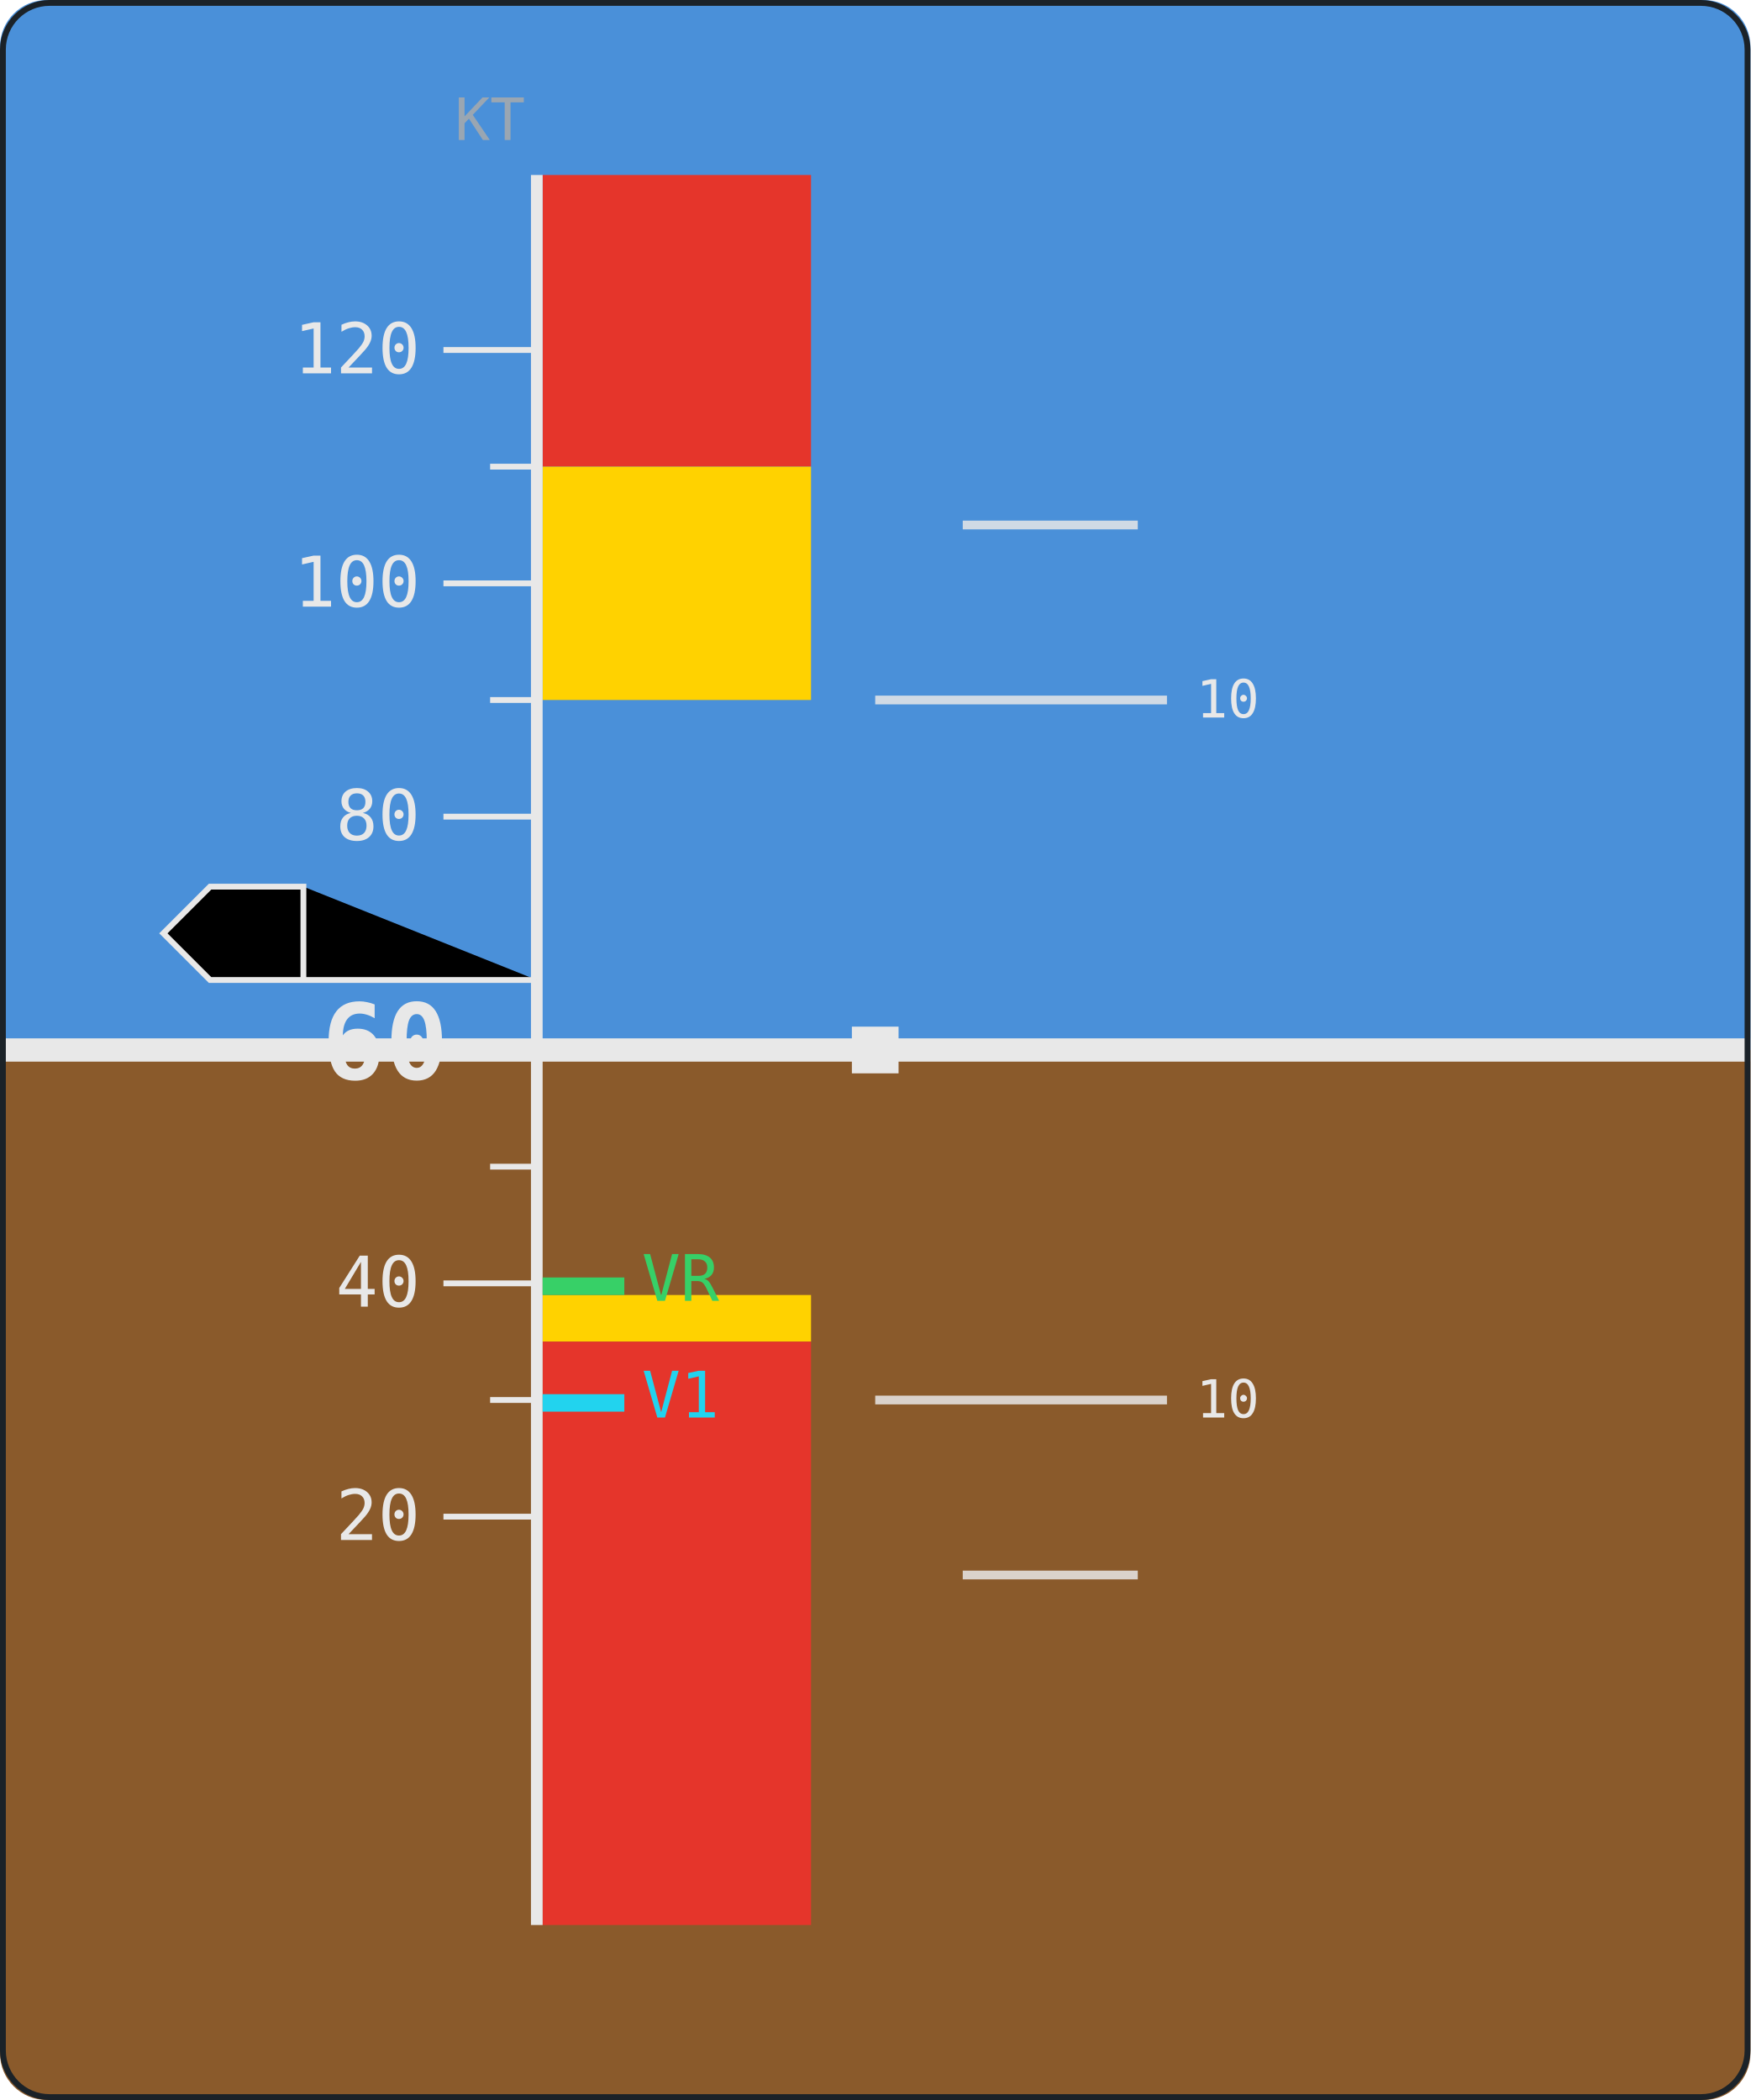
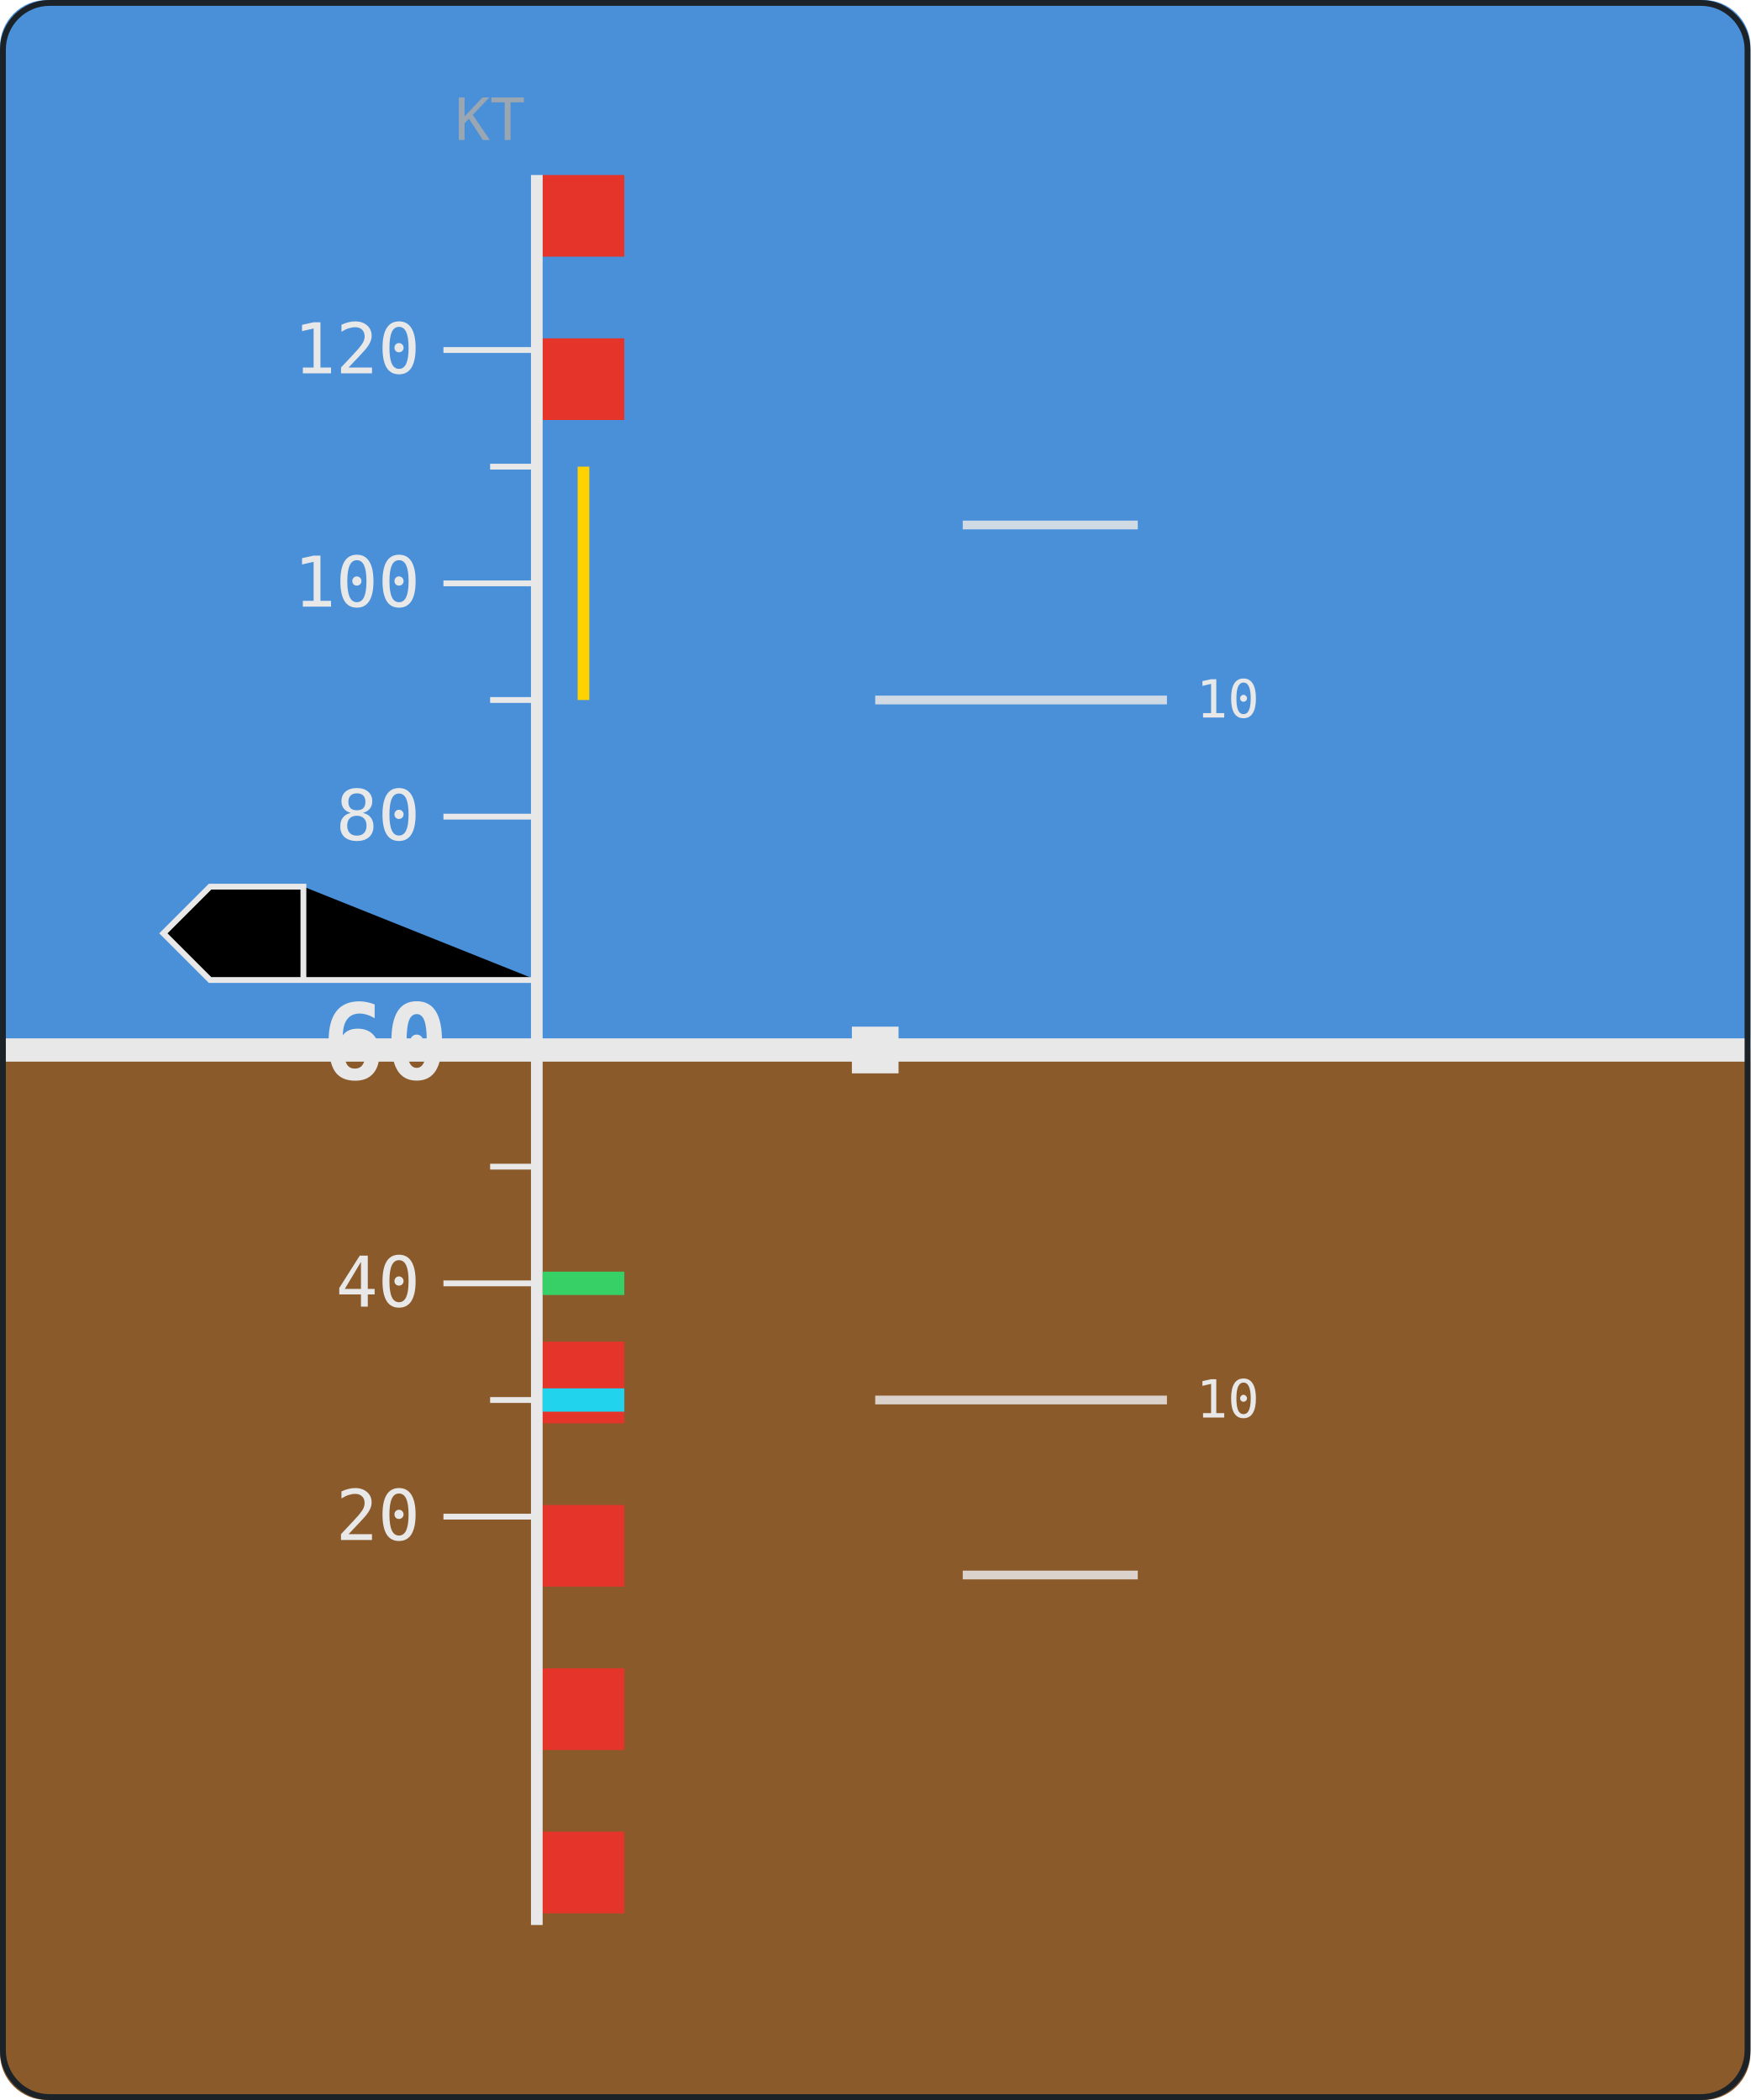
<svg xmlns="http://www.w3.org/2000/svg" viewBox="0 0 300 360" font-family="ui-monospace,Menlo,Consolas,monospace">
  <defs>
    <clipPath id="scr">
      <rect x="0" y="0" width="300" height="360" rx="8" />
    </clipPath>
  </defs>
  <g clip-path="url(#scr)">
    <rect x="0" y="0" width="300" height="180" fill="#4a90d9" />
    <rect x="0" y="180" width="300" height="180" fill="#8a5a2b" />
    <rect x="0" y="178" width="300" height="4" fill="#e8e8e8" />
    <g stroke="#e8e8e8" stroke-width="1.5" opacity="0.85">
      <line x1="150" y1="120" x2="200" y2="120" />
      <line x1="150" y1="240" x2="200" y2="240" />
      <line x1="165" y1="90" x2="195" y2="90" />
      <line x1="165" y1="270" x2="195" y2="270" />
    </g>
    <g fill="#e8e8e8" font-size="9">
      <text x="205" y="123">10</text>
      <text x="205" y="243">10</text>
    </g>
-     <rect x="93" y="30" width="46" height="50" fill="#e5352b" />
-     <rect x="93" y="80" width="46" height="40" fill="#ffd200" />
-     <rect x="93" y="222" width="46" height="8" fill="#ffd200" />
-     <rect x="93" y="230" width="46" height="100" fill="#e5352b" />
+     <g fill="#e5352b">
+       <rect x="93" y="30" width="14" height="14" />
+       <rect x="93" y="58" width="14" height="14" />
+     </g>
+     <rect x="99" y="80" width="2" height="40" fill="#ffd200" />
+     <g fill="#e5352b">
+       <rect x="93" y="230" width="14" height="14" />
+       <rect x="93" y="258" width="14" height="14" />
+       <rect x="93" y="286" width="14" height="14" />
+       <rect x="93" y="314" width="14" height="14" />
+     </g>
    <line x1="92" y1="30" x2="92" y2="330" stroke="#e8e8e8" stroke-width="2" />
    <g stroke="#e8e8e8">
      <line x1="76" y1="60" x2="92" y2="60" />
      <line x1="76" y1="100" x2="92" y2="100" />
      <line x1="76" y1="140" x2="92" y2="140" />
      <line x1="76" y1="220" x2="92" y2="220" />
      <line x1="76" y1="260" x2="92" y2="260" />
      <line x1="84" y1="80" x2="92" y2="80" />
      <line x1="84" y1="120" x2="92" y2="120" />
      <line x1="84" y1="200" x2="92" y2="200" />
      <line x1="84" y1="240" x2="92" y2="240" />
    </g>
    <g fill="#e8e8e8" font-size="12" text-anchor="end">
      <text x="72" y="64">120</text>
      <text x="72" y="104">100</text>
      <text x="72" y="144">80</text>
      <text x="72" y="224">40</text>
      <text x="72" y="264">20</text>
    </g>
-     <rect x="93" y="219" width="14" height="3" fill="#37d067" />
-     <text x="110" y="223" fill="#37d067" font-size="11">VR</text>
-     <rect x="93" y="239" width="14" height="3" fill="#22d3ee" />
-     <text x="110" y="243" fill="#22d3ee" font-size="11">V1</text>
+     <rect x="93" y="218" width="14" height="4" fill="#37d067" />
+     <rect x="93" y="238" width="14" height="4" fill="#22d3ee" />
    <path d="M92,168 h-40 v-16 h-16 l-8,8 8,8 h16 v-16" fill="#000" stroke="#e8e8e8" />
    <text x="66" y="185" fill="#e8e8e8" font-size="18" text-anchor="middle" font-weight="700">60</text>
    <text x="90" y="24" fill="#9aa6b2" font-size="10" text-anchor="end">KT</text>
    <g stroke="#e8e8e8" stroke-width="3" fill="none">
      <path d="M150,180 l-18,0 M150,180 l18,0" />
    </g>
    <rect x="146" y="176" width="8" height="8" fill="#e8e8e8" />
  </g>
  <rect x="0.5" y="0.5" width="299" height="359" rx="8" fill="none" stroke="#1b2228" />
  <g font-size="10" fill="#e8e8e8" font-family="ui-monospace" />
</svg>
